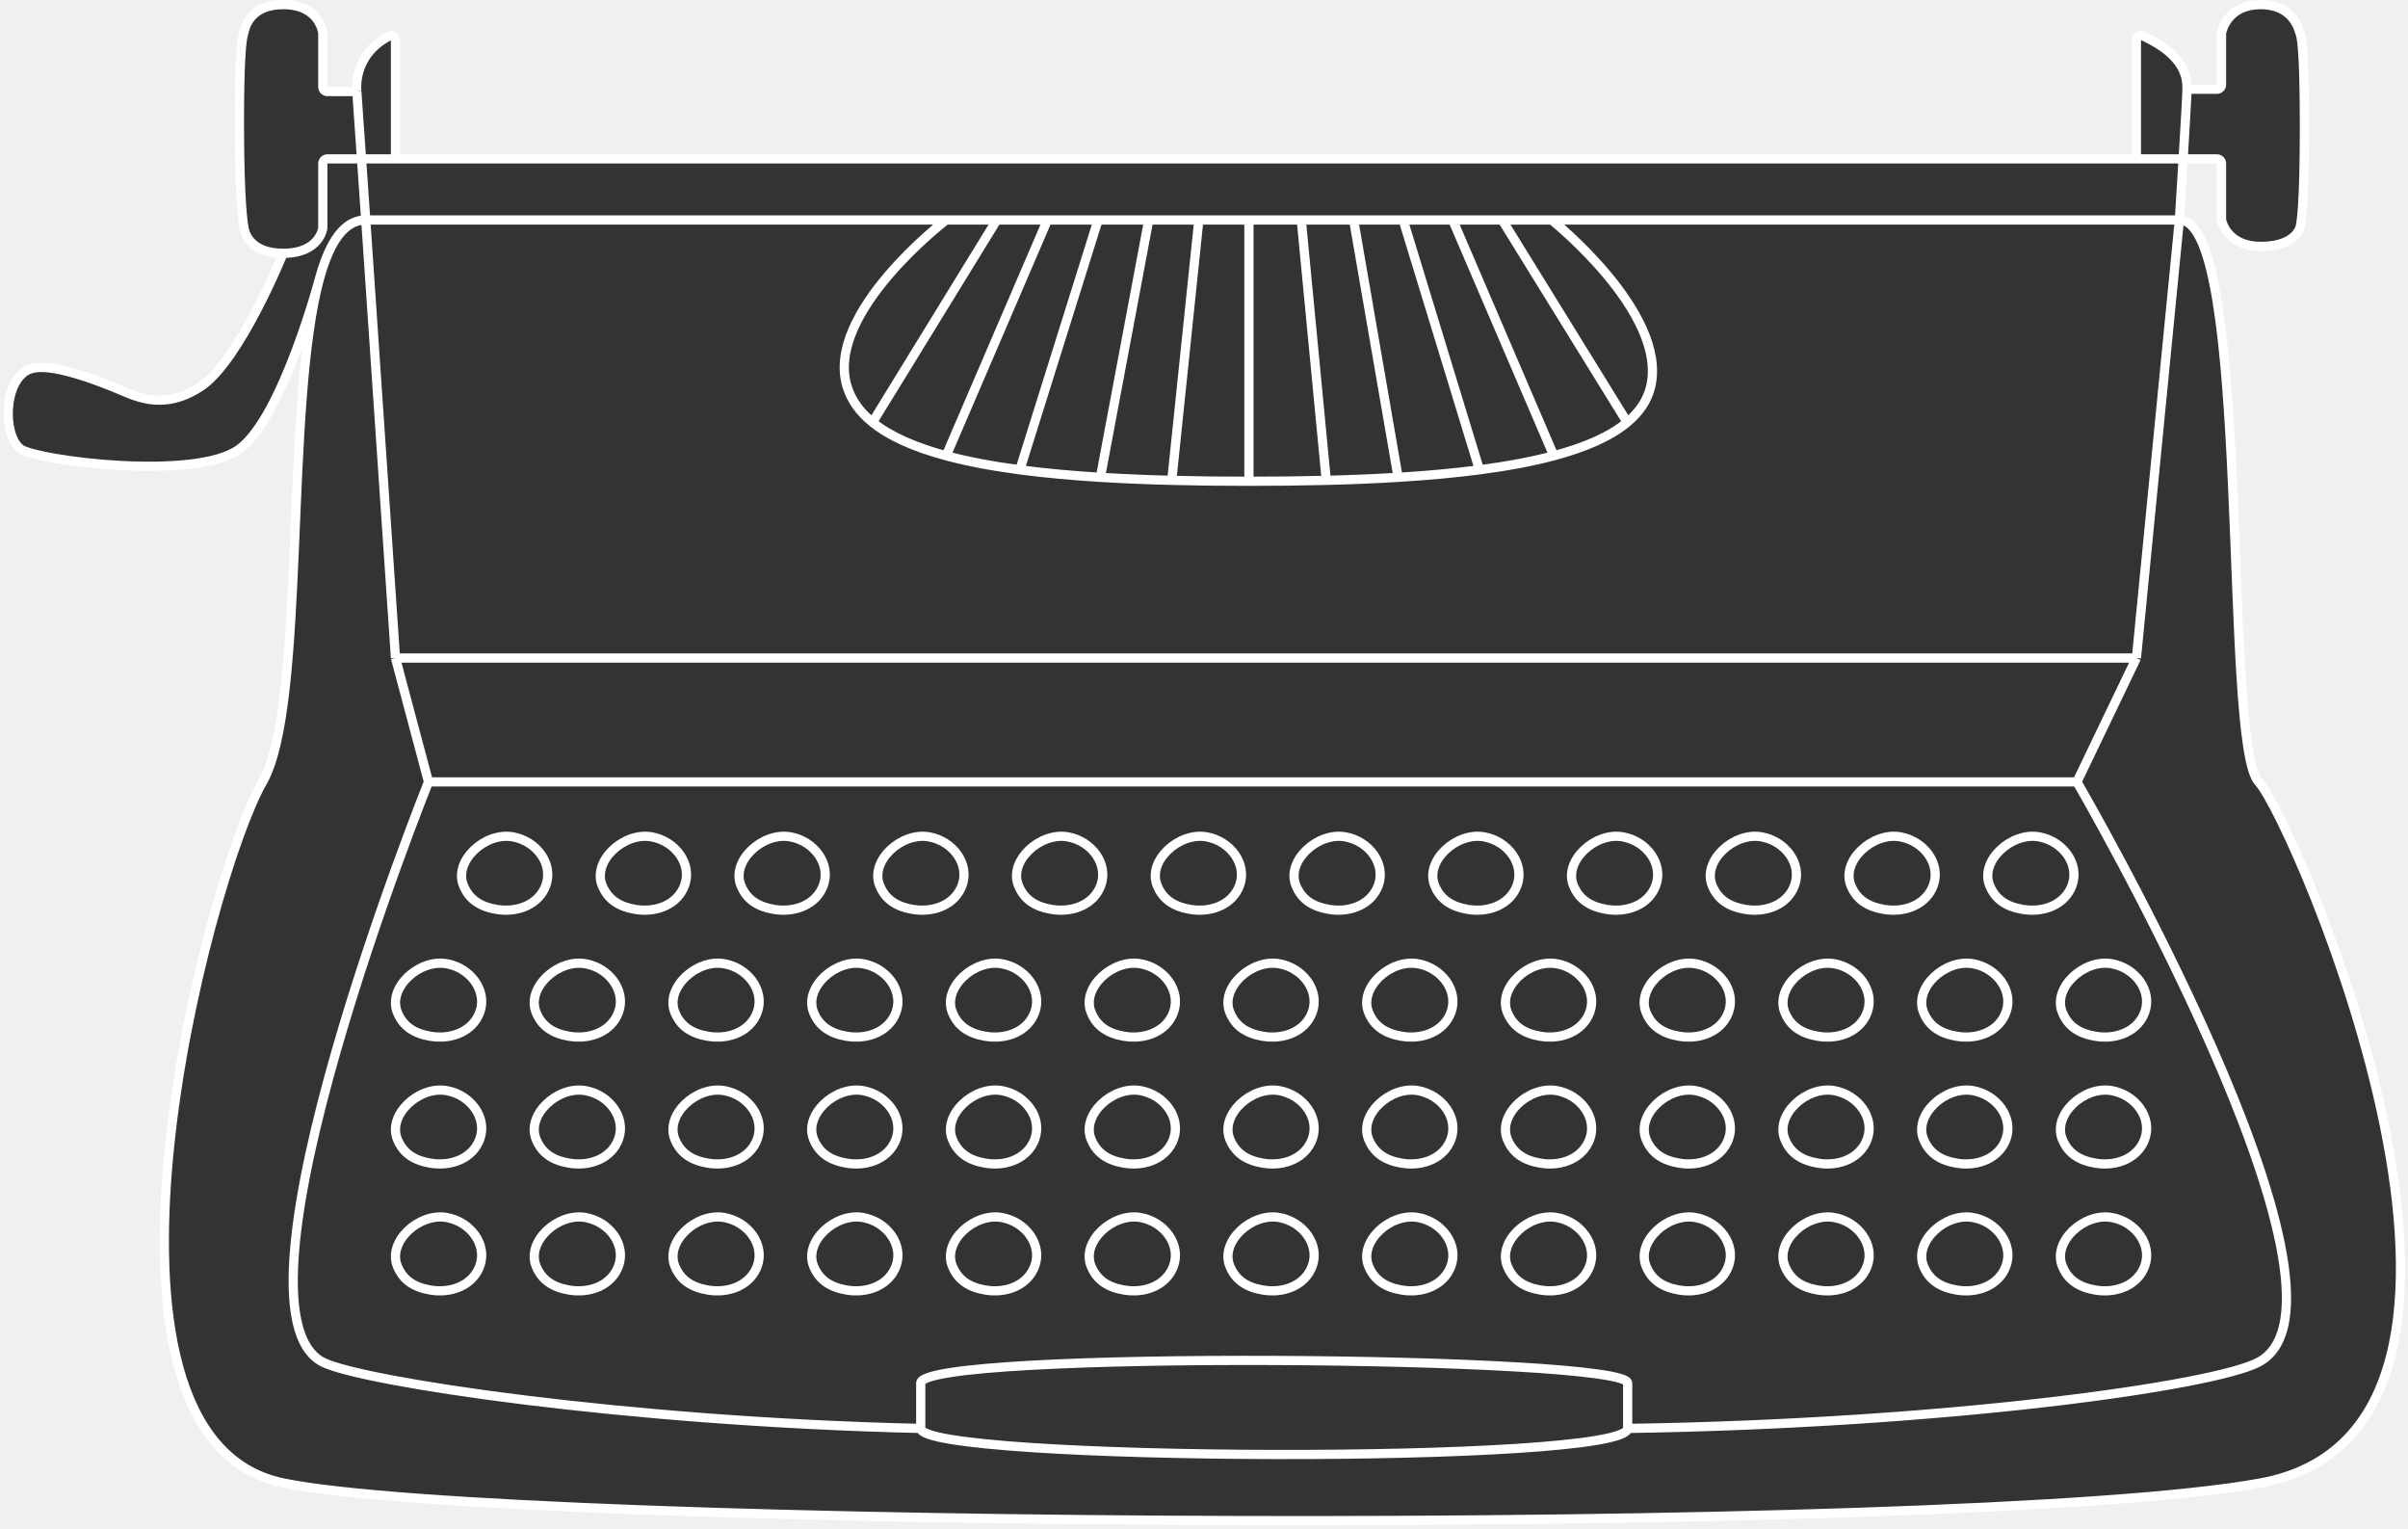
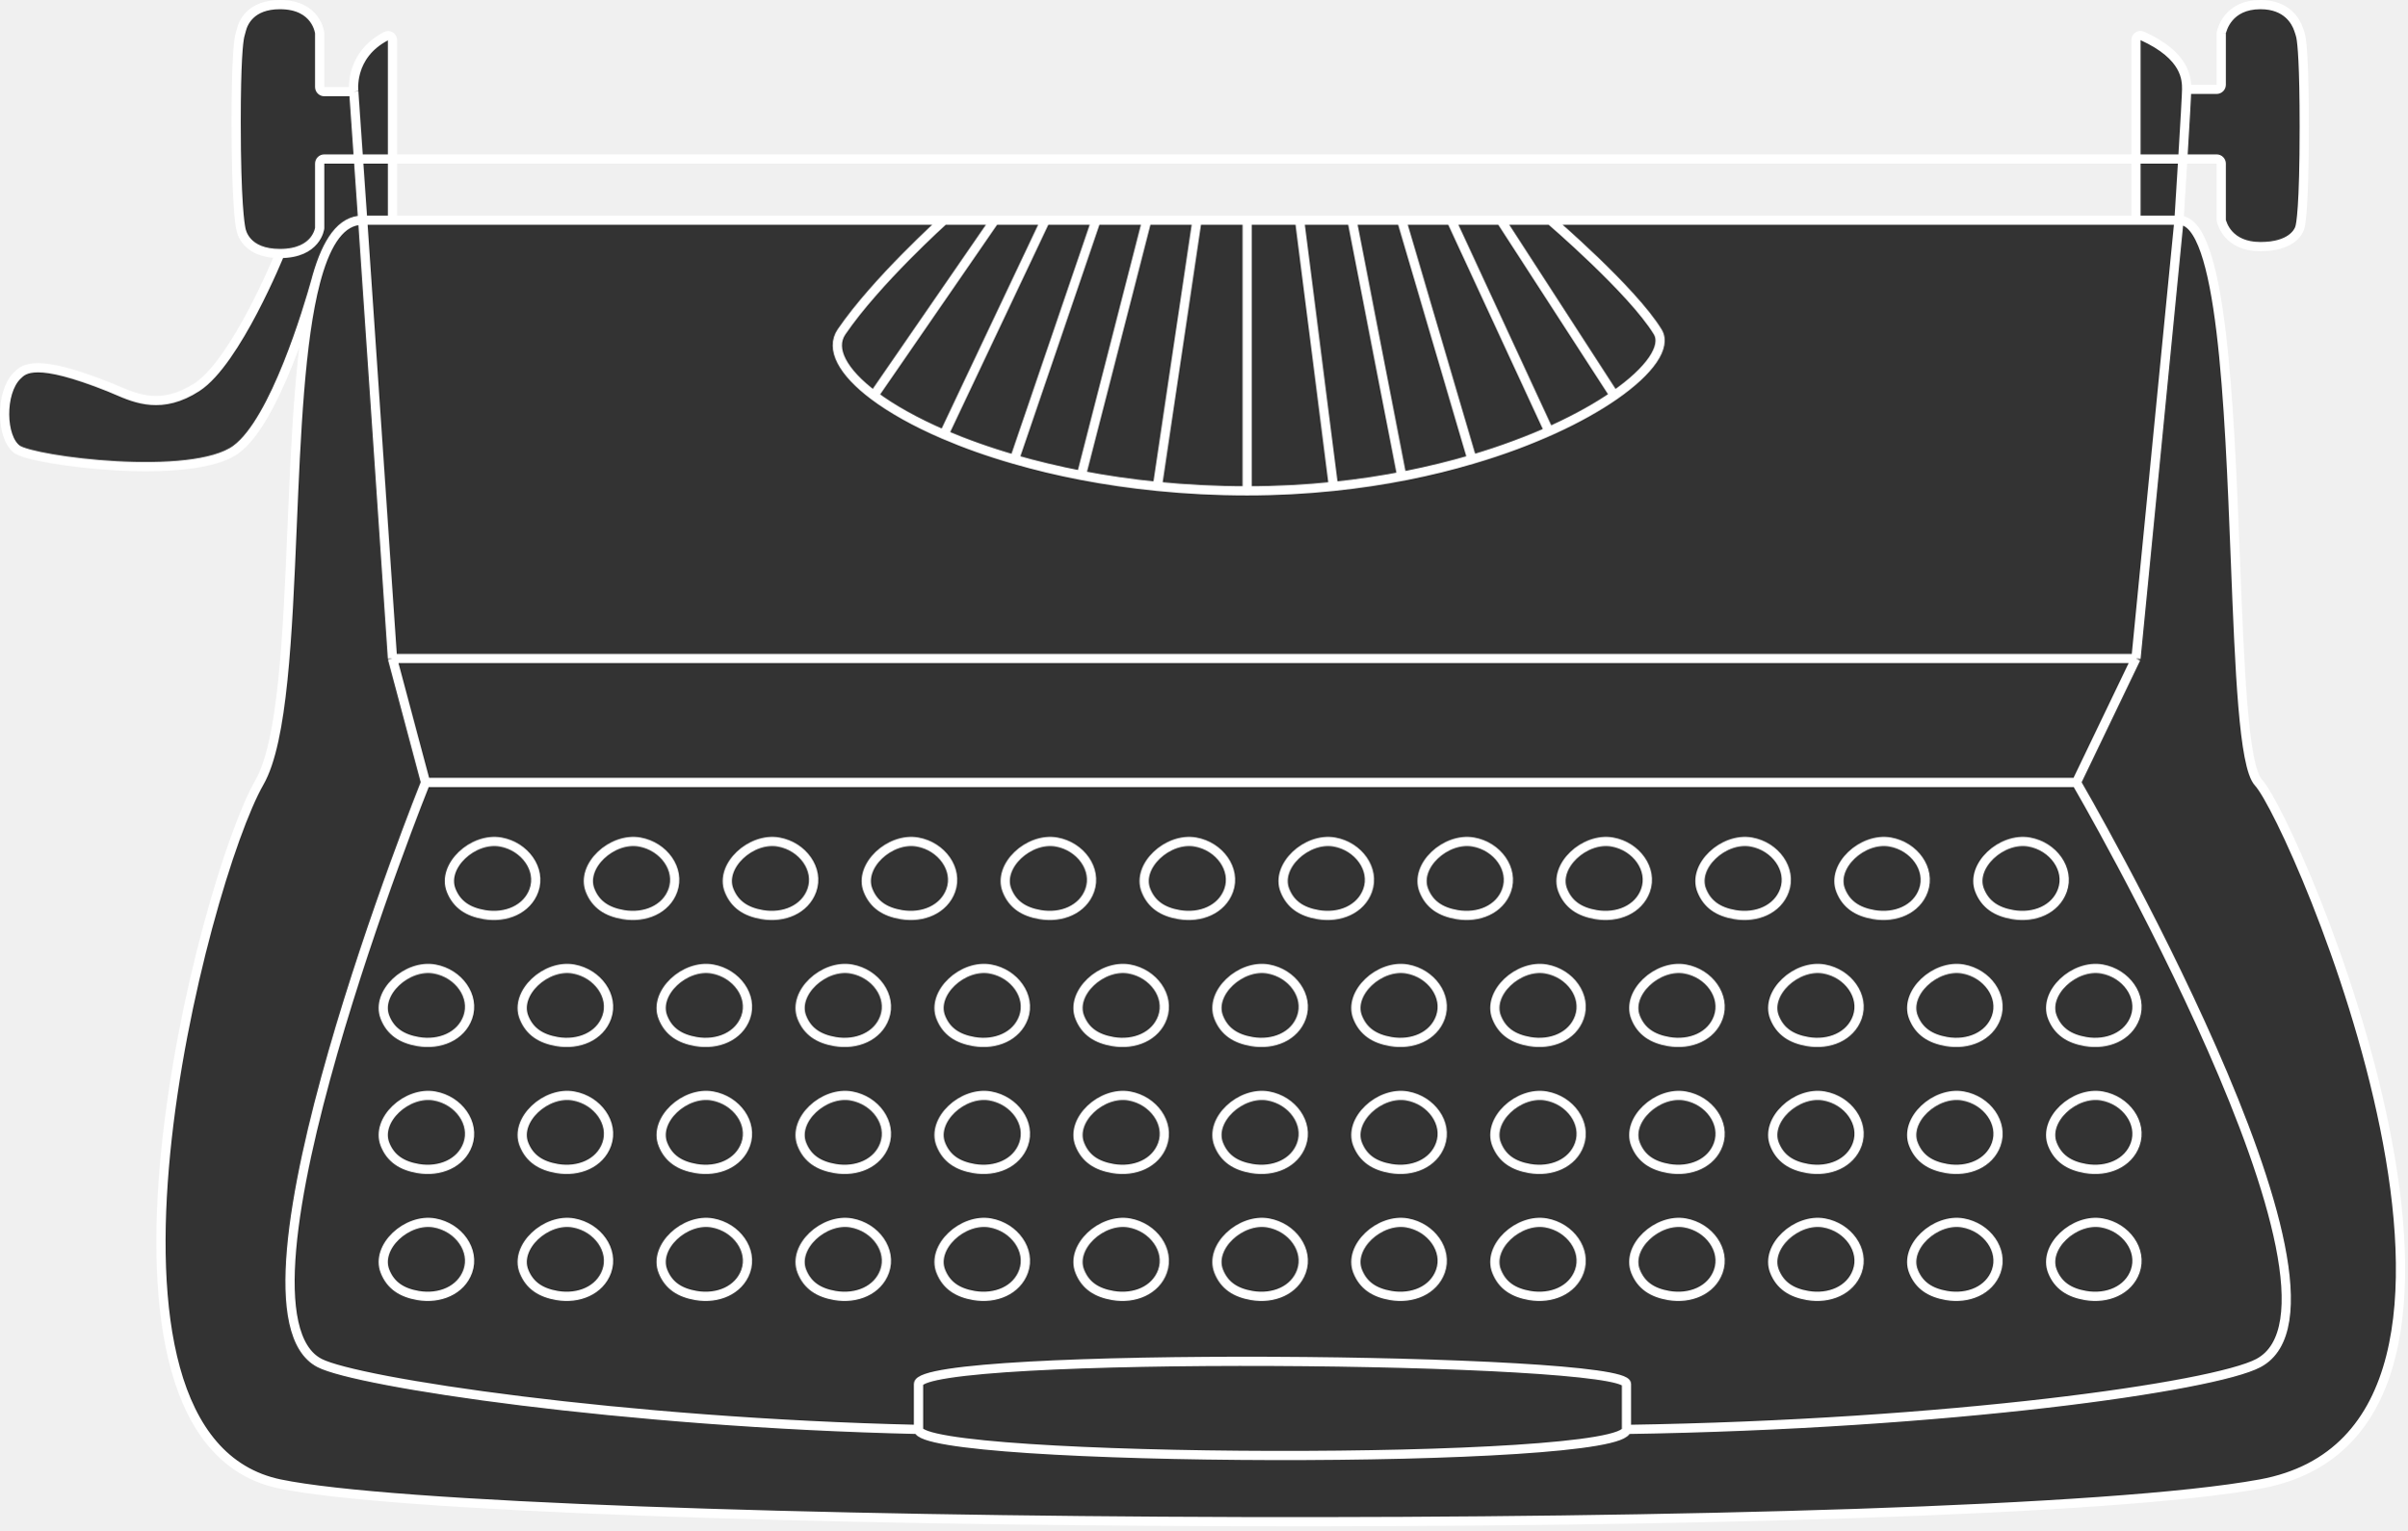
- <svg xmlns="http://www.w3.org/2000/svg" width="523" height="332" viewBox="0 0 523 332" fill="none">
-   <path d="M61.5 322C13.534 312.04 44.837 191.07 57.034 169.78C66.474 153.303 61.829 89.246 69.224 61.126C67.667 66.698 60.409 91.304 52 97.5C42.5 104.5 8 100 4.5 97.5C1 95 0.771 85.229 4.5 81.5C6 80 8.5 77.6 24.5 84C29 85.8 35 89.5 43.5 84C52 78.5 61.5 55 61.5 55C54.05 55 53.104 50.23 53.009 49.575C53.002 49.523 52.995 49.478 52.984 49.428C52.856 48.816 52 44.075 52 26.5C52 13.361 52.478 9.16 52.773 7.818C52.861 7.419 53.023 6.925 53.12 6.528C53.513 4.931 55.125 1 61.5 1C69.5 1 70.111 7.19 70.111 7.19V18.881C70.111 19.433 70.558 19.881 71.111 19.881H77.5C77.5 19.881 76.409 12.039 84.531 7.825C85.165 7.497 85.895 7.976 85.895 8.69V34.5H464.013V8.68C464.013 7.969 464.74 7.489 465.387 7.784C475 12.163 475 17.286 475 19.38H481.5C482.052 19.38 482.5 18.933 482.5 18.38V7.271C482.5 7.217 482.504 7.165 482.515 7.113C482.66 6.4 483.995 1 491 1C496.79 1 498.706 4.689 499.279 6.371C499.437 6.836 499.675 7.501 499.767 7.983C500.063 9.528 500.5 14.081 500.5 27.5C500.5 45.069 499.752 48.705 499.55 49.366C499.521 49.458 499.489 49.545 499.456 49.636C499.199 50.336 497.67 53.5 491 53.5C484.03 53.5 482.674 48.547 482.517 47.846C482.504 47.79 482.5 47.736 482.5 47.678V35.5C482.5 34.948 482.052 34.5 481.5 34.5H474.164C473.925 38.339 473.34 47.765 473.34 47.765C489.125 47.765 482.668 161.252 490.56 169.78C498.452 178.308 555.5 310.164 491 322C426.5 333.836 109.466 331.96 61.5 322Z" fill="#333333" />
-   <path d="M473.34 47.765C489.125 47.765 482.668 161.252 490.56 169.78C498.452 178.308 555.5 310.164 491 322C426.5 333.836 109.466 331.96 61.5 322C13.534 312.04 44.837 191.07 57.034 169.78C66.602 153.079 61.7 87.497 69.532 60M473.34 47.765L464.013 142.884M473.34 47.765C471.515 47.765 468.29 47.765 464.013 47.765C431.295 47.764 337.017 47.765 337.017 47.765M473.34 47.765C473.34 47.765 473.925 38.339 474.164 34.5M337.017 47.765C337.017 47.765 362.362 68 358.5 84C357.79 86.94 356.067 89.492 353.419 91.699M337.017 47.765H326.263M205.5 47.765C205.5 47.765 179 68 184 84C184.919 86.94 186.775 89.492 189.5 91.699M205.5 47.765H216.5M205.5 47.765C205.5 47.765 116.624 47.765 85.895 47.765C83.298 47.765 81.116 47.765 79.438 47.765M79.438 47.765L85.895 142.884M79.438 47.765C74.798 47.765 71.685 52.444 69.532 60M79.438 47.765L78.516 34.5M85.895 142.884H464.013M85.895 142.884L93.07 169.78M464.013 142.884L451.098 169.78M93.07 169.78H451.098M93.07 169.78C93.07 169.78 47.151 283.96 70.111 295.768C78.216 299.936 135.516 308.707 199.977 310.164M451.098 169.78C451.098 169.78 516.39 281.992 490.56 295.768C480.933 300.902 423.267 309.098 353.519 310.164M77.5 19.881C77.5 19.881 76.409 12.039 84.531 7.825C85.165 7.497 85.895 7.976 85.895 8.69V34.5M77.5 19.881H71.111C70.558 19.881 70.111 19.433 70.111 18.881V7.19C70.111 7.19 69.5 1 61.5 1C55.125 1 53.513 4.931 53.12 6.528C53.023 6.925 52.861 7.419 52.773 7.818C52.478 9.16 52 13.361 52 26.5C52 44.075 52.856 48.816 52.984 49.428C52.995 49.478 53.002 49.523 53.009 49.575C53.104 50.23 54.05 55 61.5 55M77.5 19.881L78.516 34.5M199.977 310.164C199.977 317.38 353.519 318.036 353.519 310.164M199.977 310.164C199.977 310.164 199.977 307.54 199.977 300.324C199.977 293.108 353.519 294.42 353.519 300.324C353.519 306.228 353.519 305.571 353.519 310.164M475 19.38C475 17.286 475 12.163 465.387 7.784C464.74 7.489 464.013 7.969 464.013 8.68V34.5M475 19.38H481.5C482.052 19.38 482.5 18.933 482.5 18.38V7.271C482.5 7.217 482.504 7.165 482.515 7.113C482.66 6.4 483.995 1 491 1C496.79 1 498.706 4.689 499.279 6.371C499.437 6.836 499.675 7.501 499.767 7.983C500.063 9.528 500.5 14.081 500.5 27.5C500.5 45.069 499.752 48.705 499.55 49.366C499.521 49.458 499.489 49.545 499.456 49.636C499.199 50.336 497.67 53.5 491 53.5C484.03 53.5 482.674 48.547 482.517 47.846C482.504 47.79 482.5 47.736 482.5 47.678V35.5C482.5 34.948 482.052 34.5 481.5 34.5H474.164M475 19.38C475 20.481 474.581 27.645 474.164 34.5M474.164 34.5C474.022 36.83 474.288 32.492 474.164 34.5ZM474.164 34.5H464.013M78.516 34.5H71.111C70.558 34.5 70.111 34.948 70.111 35.5V49.5C70.111 49.5 69.5 55 61.5 55M78.516 34.5H85.895M61.5 55C61.5 55 52 78.5 43.5 84C35 89.5 29 85.8 24.5 84C8.5 77.6 6 80 4.5 81.5C0.771 85.229 1 95 4.5 97.5C8 100 42.5 104.5 52 97.5C61.5 90.5 69.532 60 69.532 60M271.259 104.5V47.765M271.259 104.5C265.435 104.5 259.842 104.438 254.5 104.302M271.259 104.5C277.082 104.5 282.69 104.438 288.058 104.302M271.259 47.765H260.379M271.259 47.765H282.629M249.5 47.765L239 103.647M249.5 47.765H238.5M249.5 47.765H260.379M239 103.647C232.694 103.257 226.847 102.721 221.5 102.013M239 103.647C243.896 103.949 249.069 104.163 254.5 104.302M227.5 47.765L205.5 98.961M227.5 47.765H216.5M227.5 47.765H238.5M205.5 98.961C198.641 97.118 193.248 94.735 189.5 91.699M205.5 98.961C210.172 100.217 215.524 101.223 221.5 102.013M294 47.765L303.661 103.647M294 47.765H282.629M294 47.765H304.754M303.661 103.647C298.724 103.949 293.515 104.163 288.058 104.302M303.661 103.647C310.02 103.257 315.927 102.721 321.329 102.013M315.509 47.765L337.48 98.961M315.509 47.765H304.754M315.509 47.765H326.263M337.48 98.961C332.776 100.217 327.368 101.223 321.329 102.013M337.48 98.961C344.387 97.118 349.778 94.735 353.419 91.699M216.5 47.765L189.5 91.699M238.5 47.765L221.5 102.013M260.379 47.765L254.5 104.302M282.629 47.765L288.058 104.302M304.754 47.765L321.329 102.013M326.263 47.765L353.419 91.699M85.895 34.5H464.013" stroke="white" stroke-width="2" />
-   <path d="M100.632 192.207C98.535 186.926 105.365 180.625 111.395 181.711C116.582 182.646 120.217 187.614 118.569 192.207C117.085 196.346 112.489 198.255 107.807 197.455C104.28 196.852 101.857 195.291 100.632 192.207Z" fill="#333333" stroke="white" stroke-width="2" />
-   <path d="M130.767 192.207C128.67 186.926 135.5 180.625 141.529 181.711C146.716 182.646 150.351 187.614 148.704 192.207C147.22 196.346 142.624 198.255 137.942 197.455C134.415 196.852 131.992 195.291 130.767 192.207Z" fill="#333333" stroke="white" stroke-width="2" />
-   <path d="M160.901 192.207C158.804 186.926 165.635 180.625 171.664 181.711C176.851 182.646 180.486 187.614 178.839 192.207C177.355 196.346 172.759 198.255 168.076 197.455C164.549 196.852 162.126 195.291 160.901 192.207Z" fill="#333333" stroke="white" stroke-width="2" />
-   <path d="M191.036 192.207C188.939 186.926 195.769 180.625 201.799 181.711C206.986 182.646 210.621 187.614 208.974 192.207C207.489 196.346 202.893 198.255 198.211 197.455C194.684 196.852 192.261 195.291 191.036 192.207Z" fill="#333333" stroke="white" stroke-width="2" />
-   <path d="M221.171 192.207C219.073 186.926 225.904 180.625 231.933 181.711C237.12 182.646 240.755 187.614 239.108 192.207C237.624 196.346 233.028 198.255 228.346 197.455C224.818 196.852 222.395 195.291 221.171 192.207Z" fill="#333333" stroke="white" stroke-width="2" />
-   <path d="M251.306 192.207C249.208 186.926 256.039 180.625 262.068 181.711C267.255 182.646 270.89 187.614 269.243 192.207C267.759 196.346 263.163 198.255 258.48 197.455C254.953 196.852 252.53 195.291 251.306 192.207Z" fill="#333333" stroke="white" stroke-width="2" />
-   <path d="M281.44 192.207C279.343 186.926 286.173 180.625 292.202 181.711C297.389 182.646 301.025 187.614 299.377 192.207C297.893 196.346 293.297 198.255 288.615 197.455C285.088 196.852 282.665 195.291 281.44 192.207Z" fill="#333333" stroke="white" stroke-width="2" />
-   <path d="M311.575 192.207C309.477 186.926 316.308 180.625 322.337 181.711C327.524 182.646 331.159 187.614 329.512 192.207C328.028 196.346 323.432 198.255 318.749 197.455C315.222 196.852 312.799 195.291 311.575 192.207Z" fill="#333333" stroke="white" stroke-width="2" />
-   <path d="M341.709 192.207C339.612 186.926 346.442 180.625 352.471 181.711C357.658 182.646 361.294 187.614 359.646 192.207C358.162 196.346 353.566 198.255 348.884 197.455C345.357 196.852 342.934 195.291 341.709 192.207Z" fill="#333333" stroke="white" stroke-width="2" />
-   <path d="M371.844 192.207C369.746 186.926 376.577 180.625 382.606 181.711C387.793 182.646 391.428 187.614 389.781 192.207C388.297 196.346 383.701 198.255 379.019 197.455C375.492 196.852 373.069 195.291 371.844 192.207Z" fill="#333333" stroke="white" stroke-width="2" />
-   <path d="M401.978 192.207C399.881 186.926 406.711 180.625 412.741 181.711C417.928 182.646 421.563 187.614 419.916 192.207C418.432 196.346 413.836 198.255 409.153 197.455C405.626 196.852 403.203 195.291 401.978 192.207Z" fill="#333333" stroke="white" stroke-width="2" />
-   <path d="M432.113 192.207C430.016 186.926 436.846 180.625 442.875 181.711C448.063 182.646 451.698 187.614 450.05 192.207C448.566 196.346 443.97 198.255 439.288 197.455C435.761 196.852 433.338 195.291 432.113 192.207Z" fill="#333333" stroke="white" stroke-width="2" />
-   <path d="M86.282 219.759C84.185 214.478 91.015 208.177 97.045 209.263C102.232 210.198 105.867 215.166 104.22 219.759C102.735 223.897 98.139 225.807 93.457 225.007C89.93 224.404 87.507 222.843 86.282 219.759Z" fill="#333333" stroke="white" stroke-width="2" />
-   <path d="M116.417 219.759C114.32 214.478 121.15 208.177 127.179 209.263C132.366 210.198 136.002 215.166 134.354 219.759C132.87 223.897 128.274 225.807 123.592 225.007C120.065 224.404 117.642 222.843 116.417 219.759Z" fill="#333333" stroke="white" stroke-width="2" />
-   <path d="M146.552 219.759C144.454 214.478 151.285 208.177 157.314 209.263C162.501 210.198 166.136 215.166 164.489 219.759C163.005 223.897 158.409 225.807 153.727 225.007C150.199 224.404 147.776 222.843 146.552 219.759Z" fill="#333333" stroke="white" stroke-width="2" />
-   <path d="M176.686 219.759C174.589 214.478 181.419 208.177 187.449 209.263C192.636 210.198 196.271 215.166 194.624 219.759C193.14 223.897 188.544 225.807 183.861 225.007C180.334 224.404 177.911 222.843 176.686 219.759Z" fill="#333333" stroke="white" stroke-width="2" />
-   <path d="M206.821 219.759C204.724 214.478 211.554 208.177 217.583 209.263C222.77 210.198 226.405 215.166 224.758 219.759C223.274 223.897 218.678 225.807 213.996 225.007C210.469 224.404 208.046 222.843 206.821 219.759Z" fill="#333333" stroke="white" stroke-width="2" />
-   <path d="M236.956 219.759C234.858 214.478 241.689 208.177 247.718 209.263C252.905 210.198 256.54 215.166 254.893 219.759C253.409 223.897 248.813 225.807 244.131 225.007C240.603 224.404 238.18 222.843 236.956 219.759Z" fill="#333333" stroke="white" stroke-width="2" />
-   <path d="M267.09 219.759C264.993 214.478 271.823 208.177 277.853 209.263C283.04 210.198 286.675 215.166 285.027 219.759C283.543 223.897 278.947 225.807 274.265 225.007C270.738 224.404 268.315 222.843 267.09 219.759Z" fill="#333333" stroke="white" stroke-width="2" />
-   <path d="M297.225 219.759C295.127 214.478 301.958 208.177 307.987 209.263C313.174 210.198 316.809 215.166 315.162 219.759C313.678 223.897 309.082 225.807 304.4 225.007C300.872 224.404 298.449 222.843 297.225 219.759Z" fill="#333333" stroke="white" stroke-width="2" />
-   <path d="M327.359 219.759C325.262 214.478 332.092 208.177 338.122 209.263C343.309 210.198 346.944 215.166 345.297 219.759C343.812 223.897 339.216 225.807 334.534 225.007C331.007 224.404 328.584 222.843 327.359 219.759Z" fill="#333333" stroke="white" stroke-width="2" />
-   <path d="M357.494 219.759C355.397 214.478 362.227 208.177 368.256 209.263C373.443 210.198 377.078 215.166 375.431 219.759C373.947 223.897 369.351 225.807 364.669 225.007C361.142 224.404 358.719 222.843 357.494 219.759Z" fill="#333333" stroke="white" stroke-width="2" />
-   <path d="M387.629 219.759C385.531 214.478 392.362 208.177 398.391 209.263C403.578 210.198 407.213 215.166 405.566 219.759C404.082 223.897 399.486 225.807 394.803 225.007C391.276 224.404 388.853 222.843 387.629 219.759Z" fill="#333333" stroke="white" stroke-width="2" />
-   <path d="M417.763 219.759C415.666 214.478 422.496 208.177 428.525 209.263C433.712 210.198 437.348 215.166 435.7 219.759C434.216 223.897 429.62 225.807 424.938 225.007C421.411 224.404 418.988 222.843 417.763 219.759Z" fill="#333333" stroke="white" stroke-width="2" />
-   <path d="M447.898 219.759C445.8 214.478 452.631 208.177 458.66 209.263C463.847 210.198 467.482 215.166 465.835 219.759C464.351 223.897 459.755 225.807 455.073 225.007C451.546 224.404 449.122 222.843 447.898 219.759Z" fill="#333333" stroke="white" stroke-width="2" />
-   <path d="M86.282 247.311C84.185 242.03 91.015 235.729 97.045 236.815C102.232 237.75 105.867 242.718 104.22 247.311C102.735 251.449 98.139 253.359 93.457 252.559C89.93 251.956 87.507 250.395 86.282 247.311Z" fill="#333333" stroke="white" stroke-width="2" />
-   <path d="M116.417 247.311C114.32 242.03 121.15 235.729 127.179 236.815C132.366 237.75 136.002 242.718 134.354 247.311C132.87 251.449 128.274 253.359 123.592 252.559C120.065 251.956 117.642 250.395 116.417 247.311Z" fill="#333333" stroke="white" stroke-width="2" />
-   <path d="M146.552 247.311C144.454 242.03 151.285 235.729 157.314 236.815C162.501 237.75 166.136 242.718 164.489 247.311C163.005 251.449 158.409 253.359 153.727 252.559C150.199 251.956 147.776 250.395 146.552 247.311Z" fill="#333333" stroke="white" stroke-width="2" />
-   <path d="M176.686 247.311C174.589 242.03 181.419 235.729 187.449 236.815C192.636 237.75 196.271 242.718 194.624 247.311C193.14 251.449 188.544 253.359 183.861 252.559C180.334 251.956 177.911 250.395 176.686 247.311Z" fill="#333333" stroke="white" stroke-width="2" />
-   <path d="M206.821 247.311C204.724 242.03 211.554 235.729 217.583 236.815C222.77 237.75 226.405 242.718 224.758 247.311C223.274 251.449 218.678 253.359 213.996 252.559C210.469 251.956 208.046 250.395 206.821 247.311Z" fill="#333333" stroke="white" stroke-width="2" />
-   <path d="M236.956 247.311C234.858 242.03 241.689 235.729 247.718 236.815C252.905 237.75 256.54 242.718 254.893 247.311C253.409 251.449 248.813 253.359 244.131 252.559C240.603 251.956 238.18 250.395 236.956 247.311Z" fill="#333333" stroke="white" stroke-width="2" />
-   <path d="M267.09 247.311C264.993 242.03 271.823 235.729 277.853 236.815C283.04 237.75 286.675 242.718 285.027 247.311C283.543 251.449 278.947 253.359 274.265 252.559C270.738 251.956 268.315 250.395 267.09 247.311Z" fill="#333333" stroke="white" stroke-width="2" />
-   <path d="M297.225 247.311C295.127 242.03 301.958 235.729 307.987 236.815C313.174 237.75 316.809 242.718 315.162 247.311C313.678 251.449 309.082 253.359 304.4 252.559C300.872 251.956 298.449 250.395 297.225 247.311Z" fill="#333333" stroke="white" stroke-width="2" />
-   <path d="M327.359 247.311C325.262 242.03 332.092 235.729 338.122 236.815C343.309 237.75 346.944 242.718 345.297 247.311C343.812 251.449 339.216 253.359 334.534 252.559C331.007 251.956 328.584 250.395 327.359 247.311Z" fill="#333333" stroke="white" stroke-width="2" />
-   <path d="M357.494 247.311C355.397 242.03 362.227 235.729 368.256 236.815C373.443 237.75 377.078 242.718 375.431 247.311C373.947 251.449 369.351 253.359 364.669 252.559C361.142 251.956 358.719 250.395 357.494 247.311Z" fill="#333333" stroke="white" stroke-width="2" />
-   <path d="M387.629 247.311C385.531 242.03 392.362 235.729 398.391 236.815C403.578 237.75 407.213 242.718 405.566 247.311C404.082 251.449 399.486 253.359 394.803 252.559C391.276 251.956 388.853 250.395 387.629 247.311Z" fill="#333333" stroke="white" stroke-width="2" />
-   <path d="M417.763 247.311C415.666 242.03 422.496 235.729 428.525 236.815C433.712 237.75 437.348 242.718 435.7 247.311C434.216 251.449 429.62 253.359 424.938 252.559C421.411 251.956 418.988 250.395 417.763 247.311Z" fill="#333333" stroke="white" stroke-width="2" />
-   <path d="M447.898 247.311C445.8 242.03 452.631 235.729 458.66 236.815C463.847 237.75 467.482 242.718 465.835 247.311C464.351 251.449 459.755 253.359 455.073 252.559C451.546 251.956 449.122 250.395 447.898 247.311Z" fill="#333333" stroke="white" stroke-width="2" />
-   <path d="M86.282 274.863C84.185 269.582 91.015 263.281 97.045 264.367C102.232 265.302 105.867 270.27 104.22 274.863C102.735 279.001 98.139 280.911 93.457 280.111C89.93 279.508 87.507 277.947 86.282 274.863Z" fill="#333333" stroke="white" stroke-width="2" />
-   <path d="M116.417 274.863C114.32 269.582 121.15 263.281 127.179 264.367C132.366 265.302 136.002 270.27 134.354 274.863C132.87 279.001 128.274 280.911 123.592 280.111C120.065 279.508 117.642 277.947 116.417 274.863Z" fill="#333333" stroke="white" stroke-width="2" />
-   <path d="M146.552 274.863C144.454 269.582 151.285 263.281 157.314 264.367C162.501 265.302 166.136 270.27 164.489 274.863C163.005 279.001 158.409 280.911 153.727 280.111C150.199 279.508 147.776 277.947 146.552 274.863Z" fill="#333333" stroke="white" stroke-width="2" />
-   <path d="M176.686 274.863C174.589 269.582 181.419 263.281 187.449 264.367C192.636 265.302 196.271 270.27 194.624 274.863C193.14 279.001 188.544 280.911 183.861 280.111C180.334 279.508 177.911 277.947 176.686 274.863Z" fill="#333333" stroke="white" stroke-width="2" />
-   <path d="M206.821 274.863C204.724 269.582 211.554 263.281 217.583 264.367C222.77 265.302 226.405 270.27 224.758 274.863C223.274 279.001 218.678 280.911 213.996 280.111C210.469 279.508 208.046 277.947 206.821 274.863Z" fill="#333333" stroke="white" stroke-width="2" />
-   <path d="M236.956 274.863C234.858 269.582 241.689 263.281 247.718 264.367C252.905 265.302 256.54 270.27 254.893 274.863C253.409 279.001 248.813 280.911 244.131 280.111C240.603 279.508 238.18 277.947 236.956 274.863Z" fill="#333333" stroke="white" stroke-width="2" />
-   <path d="M267.09 274.863C264.993 269.582 271.823 263.281 277.853 264.367C283.04 265.302 286.675 270.27 285.027 274.863C283.543 279.001 278.947 280.911 274.265 280.111C270.738 279.508 268.315 277.947 267.09 274.863Z" fill="#333333" stroke="white" stroke-width="2" />
-   <path d="M297.225 274.863C295.127 269.582 301.958 263.281 307.987 264.367C313.174 265.302 316.809 270.27 315.162 274.863C313.678 279.001 309.082 280.911 304.4 280.111C300.872 279.508 298.449 277.947 297.225 274.863Z" fill="#333333" stroke="white" stroke-width="2" />
-   <path d="M327.359 274.863C325.262 269.582 332.092 263.281 338.122 264.367C343.309 265.302 346.944 270.27 345.297 274.863C343.812 279.001 339.216 280.911 334.534 280.111C331.007 279.508 328.584 277.947 327.359 274.863Z" fill="#333333" stroke="white" stroke-width="2" />
-   <path d="M357.494 274.863C355.397 269.582 362.227 263.281 368.256 264.367C373.443 265.302 377.078 270.27 375.431 274.863C373.947 279.001 369.351 280.911 364.669 280.111C361.142 279.508 358.719 277.947 357.494 274.863Z" fill="#333333" stroke="white" stroke-width="2" />
-   <path d="M387.629 274.863C385.531 269.582 392.362 263.281 398.391 264.367C403.578 265.302 407.213 270.27 405.566 274.863C404.082 279.001 399.486 280.911 394.803 280.111C391.276 279.508 388.853 277.947 387.629 274.863Z" fill="#333333" stroke="white" stroke-width="2" />
-   <path d="M417.763 274.863C415.666 269.582 422.496 263.281 428.525 264.367C433.712 265.302 437.348 270.27 435.7 274.863C434.216 279.001 429.62 280.911 424.938 280.111C421.411 279.508 418.988 277.947 417.763 274.863Z" fill="#333333" stroke="white" stroke-width="2" />
-   <path d="M447.898 274.863C445.8 269.582 452.631 263.281 458.66 264.367C463.847 265.302 467.482 270.27 465.835 274.863C464.351 279.001 459.755 280.911 455.073 280.111C451.546 279.508 449.122 277.947 447.898 274.863Z" fill="#333333" stroke="white" stroke-width="2" />
+ <svg xmlns="http://www.w3.org/2000/svg" width="522" height="332" viewBox="0 0 522 332" fill="none">
+   <path fill-rule="evenodd" clip-rule="evenodd" d="M56.246 169.78C44.049 191.07 12.746 312.04 60.711 322C108.677 331.96 425.711 333.836 490.211 322C554.711 310.164 497.664 178.308 489.771 169.78C486.544 166.293 485.716 145.251 484.786 121.597C483.441 87.41 481.881 47.765 472.552 47.765C472.552 47.765 473.137 38.339 473.375 34.5H480.711C481.264 34.5 481.711 34.948 481.711 35.5V47.678C481.711 47.736 481.716 47.79 481.728 47.846C481.885 48.547 483.241 53.5 490.211 53.5C496.881 53.5 498.41 50.336 498.667 49.636C498.7 49.545 498.733 49.458 498.761 49.366C498.963 48.705 499.711 45.069 499.711 27.5C499.711 14.081 499.275 9.528 498.978 7.983C498.897 7.557 498.701 6.986 498.547 6.539C498.527 6.481 498.508 6.425 498.49 6.371C497.917 4.689 496.001 1 490.211 1C483.206 1 481.872 6.4 481.726 7.113C481.715 7.165 481.711 7.217 481.711 7.271V18.38C481.711 18.933 481.264 19.38 480.711 19.38H474.211C474.211 17.286 474.211 12.163 464.598 7.784C463.951 7.489 463.224 7.969 463.224 8.68V34.5V47.765L336.229 47.765H325.474H314.72H303.966H293.211H281.841H270.47H259.591H248.711H237.711H226.711H215.711H204.711C204.711 47.765 115.835 47.765 85.107 47.765V34.5V8.69C85.107 7.976 84.376 7.497 83.743 7.825C75.62 12.039 76.712 19.881 76.712 19.881H70.322C69.77 19.881 69.322 19.433 69.322 18.881V7.19C69.322 7.19 68.711 1 60.711 1C54.336 1 52.724 4.931 52.332 6.528C52.289 6.702 52.234 6.895 52.178 7.09C52.107 7.34 52.034 7.594 51.985 7.818C51.69 9.16 51.211 13.361 51.211 26.5C51.211 44.075 52.067 48.816 52.195 49.428C52.206 49.478 52.213 49.523 52.221 49.575C52.316 50.23 53.262 55 60.711 55C60.711 55 51.211 78.5 42.711 84C35.136 88.902 29.547 86.496 25.235 84.641C24.708 84.414 24.201 84.196 23.712 84C7.711 77.6 5.212 80 3.711 81.5C-0.017 85.229 0.211 95 3.711 97.5C7.212 100 41.711 104.5 51.211 97.5C59.62 91.304 66.879 66.698 68.436 61.126C65.054 73.983 64.19 94.353 63.346 114.253C62.344 137.876 61.37 160.837 56.246 169.78Z" fill="#333333" />
+   <path d="M472.552 47.765L463.224 142.884M472.552 47.765C470.727 47.765 467.502 47.765 463.224 47.765M472.552 47.765C472.552 47.765 473.137 38.339 473.375 34.5M472.552 47.765C481.881 47.765 483.441 87.41 484.786 121.597C485.716 145.251 486.544 166.293 489.771 169.78C497.664 178.308 554.711 310.164 490.211 322C425.711 333.836 108.677 331.96 60.711 322C12.746 312.04 44.049 191.07 56.246 169.78C61.37 160.837 62.344 137.876 63.346 114.253C64.19 94.353 65.054 73.983 68.436 61.126M336.229 47.765H325.474M336.229 47.765C336.229 47.765 430.506 47.764 463.224 47.765M336.229 47.765L463.224 47.765M336.229 47.765C336.229 47.765 354 63 359.5 72C361.436 75.168 357.912 80.381 350.091 85.806M204.711 47.765H215.711M204.711 47.765C204.711 47.765 115.835 47.765 85.107 47.765M204.711 47.765C204.711 47.765 190 61 182.5 72C180.004 75.66 182.713 80.704 189.5 85.806M78.65 47.765L85.107 142.884M78.65 47.765C74.01 47.765 70.896 52.444 68.744 60M78.65 47.765C80.327 47.765 82.509 47.765 85.107 47.765M78.65 47.765L77.728 34.5M85.107 142.884H463.224M85.107 142.884L92.282 169.78M463.224 142.884L450.309 169.78M92.282 169.78H450.309M92.282 169.78C92.282 169.78 46.362 283.96 69.322 295.768C77.427 299.936 134.727 308.707 199.188 310.164M450.309 169.78C450.309 169.78 515.601 281.992 489.771 295.768C480.145 300.902 422.478 309.098 352.731 310.164M76.712 19.881L77.728 34.5M76.712 19.881H70.322M76.712 19.881C76.712 19.881 75.62 12.039 83.743 7.825M199.188 310.164C199.188 317.38 352.731 318.036 352.731 310.164M199.188 310.164C199.188 310.164 199.188 307.54 199.188 300.324C199.188 293.108 352.731 294.42 352.731 300.324C352.731 306.228 352.731 305.571 352.731 310.164M474.211 19.38C474.211 20.481 473.792 27.645 473.375 34.5M474.211 19.38C474.211 17.286 474.211 12.163 464.598 7.784M474.211 19.38H480.711M473.375 34.5C473.233 36.83 473.5 32.492 473.375 34.5ZM473.375 34.5H480.711M473.375 34.5H463.224M77.728 34.5H70.322C69.77 34.5 69.322 34.948 69.322 35.5V49.5C69.322 49.5 68.711 55 60.711 55M77.728 34.5H85.107M60.711 55C60.711 55 51.211 78.5 42.711 84C35.136 88.902 29.547 86.496 25.235 84.641C24.708 84.414 24.201 84.196 23.712 84C7.711 77.6 5.212 80 3.711 81.5C-0.017 85.229 0.211 95 3.711 97.5C7.212 100 41.711 104.5 51.211 97.5C59.62 91.304 66.879 66.698 68.436 61.126M60.711 55C53.262 55 52.316 50.23 52.221 49.575M68.744 60C68.744 60 68.638 60.403 68.436 61.126M68.744 60C68.639 60.368 68.536 60.744 68.436 61.126M270.47 47.765H259.591M270.47 47.765H281.841M270.47 47.765V106.5M248.711 47.765H237.711M248.711 47.765H259.591M248.711 47.765L234.5 103.144M226.711 47.765H215.711M226.711 47.765H237.711M226.711 47.765L204.711 94.272M293.211 47.765H281.841M293.211 47.765H303.966M293.211 47.765L303.966 103.144M314.72 47.765H303.966M314.72 47.765H325.474M314.72 47.765L336.229 94.272M215.711 47.765L189.5 85.806M237.711 47.765L220 99.681M259.591 47.765L251 105.539M281.841 47.765L289.18 105.539M303.966 47.765L319.226 99.681M325.474 47.765L350.091 85.806M85.107 47.765V34.5M463.224 47.765V34.5M52.221 49.575C52.213 49.523 52.206 49.478 52.195 49.428M52.221 49.575C52.221 49.574 52.221 49.574 52.221 49.573C52.214 49.525 52.206 49.476 52.195 49.428V49.428M52.195 49.428C52.067 48.816 51.211 44.075 51.211 26.5C51.211 13.361 51.69 9.16 51.985 7.818M51.985 7.818C52.034 7.594 52.107 7.34 52.178 7.09C52.234 6.895 52.289 6.702 52.332 6.528M51.985 7.818V7.818C52.072 7.421 52.235 6.923 52.332 6.528V6.528M52.332 6.528C52.724 4.931 54.336 1 60.711 1C68.711 1 69.322 7.19 69.322 7.19V18.881M69.322 18.881C69.322 19.433 69.77 19.881 70.322 19.881M69.322 18.881V18.881C69.322 19.433 69.77 19.881 70.322 19.881V19.881M83.743 7.825C84.376 7.497 85.107 7.976 85.107 8.69M83.743 7.825V7.825C84.376 7.497 85.107 7.976 85.107 8.69V8.69M85.107 8.69V34.5M85.107 34.5H463.224M463.224 34.5V8.68M463.224 8.68C463.224 7.969 463.951 7.489 464.598 7.784M463.224 8.68V8.68C463.224 7.969 463.951 7.489 464.598 7.784V7.784M480.711 19.38C481.264 19.38 481.711 18.933 481.711 18.38M480.711 19.38V19.38C481.264 19.38 481.711 18.933 481.711 18.38V18.38M481.711 18.38V7.271M481.711 7.271C481.711 7.217 481.715 7.165 481.726 7.113M481.711 7.271V7.269C481.711 7.217 481.715 7.164 481.726 7.113V7.113M481.726 7.113C481.872 6.4 483.206 1 490.211 1C496.001 1 497.917 4.689 498.49 6.371M498.49 6.371C498.508 6.425 498.527 6.481 498.547 6.539C498.701 6.986 498.897 7.557 498.978 7.983M498.49 6.371V6.371C498.648 6.835 498.886 7.503 498.978 7.983V7.983M498.978 7.983C499.275 9.528 499.711 14.081 499.711 27.5C499.711 45.069 498.963 48.705 498.761 49.366M498.761 49.366C498.733 49.458 498.7 49.545 498.667 49.636M498.761 49.366V49.366C498.733 49.457 498.7 49.547 498.667 49.636V49.636M498.667 49.636C498.41 50.336 496.881 53.5 490.211 53.5C483.241 53.5 481.885 48.547 481.728 47.846M481.728 47.846C481.716 47.79 481.711 47.736 481.711 47.678M481.728 47.846V47.846C481.716 47.792 481.711 47.737 481.711 47.681V47.678M481.711 47.678V35.5M481.711 35.5C481.711 34.948 481.264 34.5 480.711 34.5M481.711 35.5V35.5C481.711 34.948 481.264 34.5 480.711 34.5V34.5M270.47 106.5C263.723 106.5 257.215 106.158 251 105.539M270.47 106.5C276.954 106.5 283.205 106.158 289.18 105.539M251 105.539C245.234 104.963 239.719 104.148 234.5 103.144M189.5 85.806C193.336 88.689 198.474 91.591 204.711 94.272M204.711 94.272C209.251 96.222 214.374 98.056 220 99.681M220 99.681C224.521 100.987 229.368 102.157 234.5 103.144M289.18 105.539C300.222 104.394 310.324 102.304 319.226 99.681M319.226 99.681C332.451 95.784 343.025 90.708 350.091 85.806" stroke="white" stroke-width="2" />
+   <path d="M97.844 193.207C95.746 187.926 102.577 181.625 108.606 182.711C113.793 183.646 117.428 188.614 115.781 193.207C114.297 197.346 109.701 199.255 105.019 198.455C101.491 197.852 99.068 196.291 97.844 193.207Z" fill="#333333" stroke="white" stroke-width="2" />
+   <path d="M127.978 193.207C125.881 187.926 132.711 181.625 138.741 182.711C143.928 183.646 147.563 188.614 145.916 193.207C144.432 197.346 139.836 199.255 135.153 198.455C131.626 197.852 129.203 196.291 127.978 193.207Z" fill="#333333" stroke="white" stroke-width="2" />
+   <path d="M158.113 193.207C156.016 187.926 162.846 181.625 168.875 182.711C174.062 183.646 177.697 188.614 176.05 193.207C174.566 197.346 169.97 199.255 165.288 198.455C161.761 197.852 159.338 196.291 158.113 193.207Z" fill="#333333" stroke="white" stroke-width="2" />
+   <path d="M188.248 193.207C186.15 187.926 192.981 181.625 199.01 182.711C204.197 183.646 207.832 188.614 206.185 193.207C204.701 197.346 200.105 199.255 195.423 198.455C191.895 197.852 189.472 196.291 188.248 193.207Z" fill="#333333" stroke="white" stroke-width="2" />
+   <path d="M218.382 193.207C216.285 187.926 223.115 181.625 229.145 182.711C234.332 183.646 237.967 188.614 236.319 193.207C234.835 197.346 230.239 199.255 225.557 198.455C222.03 197.852 219.607 196.291 218.382 193.207Z" fill="#333333" stroke="white" stroke-width="2" />
+   <path d="M248.517 193.207C246.42 187.926 253.25 181.625 259.279 182.711C264.466 183.646 268.101 188.614 266.454 193.207C264.97 197.346 260.374 199.255 255.692 198.455C252.165 197.852 249.742 196.291 248.517 193.207Z" fill="#333333" stroke="white" stroke-width="2" />
+   <path d="M278.651 193.207C276.554 187.926 283.385 181.625 289.414 182.711C294.601 183.646 298.236 188.614 296.589 193.207C295.105 197.346 290.509 199.255 285.826 198.455C282.299 197.852 279.876 196.291 278.651 193.207Z" fill="#333333" stroke="white" stroke-width="2" />
+   <path d="M308.786 193.207C306.689 187.926 313.519 181.625 319.548 182.711C324.735 183.646 328.37 188.614 326.723 193.207C325.239 197.346 320.643 199.255 315.961 198.455C312.434 197.852 310.011 196.291 308.786 193.207Z" fill="#333333" stroke="white" stroke-width="2" />
+   <path d="M338.92 193.207C336.823 187.926 343.654 181.625 349.683 182.711C354.87 183.646 358.505 188.614 356.858 193.207C355.374 197.346 350.778 199.255 346.095 198.455C342.568 197.852 340.145 196.291 338.92 193.207Z" fill="#333333" stroke="white" stroke-width="2" />
+   <path d="M369.055 193.207C366.958 187.926 373.788 181.625 379.818 182.711C385.005 183.646 388.64 188.614 386.993 193.207C385.508 197.346 380.912 199.255 376.23 198.455C372.703 197.852 370.28 196.291 369.055 193.207Z" fill="#333333" stroke="white" stroke-width="2" />
+   <path d="M399.19 193.207C397.092 187.926 403.923 181.625 409.952 182.711C415.139 183.646 418.774 188.614 417.127 193.207C415.643 197.346 411.047 199.255 406.365 198.455C402.838 197.852 400.414 196.291 399.19 193.207Z" fill="#333333" stroke="white" stroke-width="2" />
+   <path d="M429.325 193.207C427.227 187.926 434.058 181.625 440.087 182.711C445.274 183.646 448.909 188.614 447.262 193.207C445.778 197.346 441.182 199.255 436.499 198.455C432.972 197.852 430.549 196.291 429.325 193.207Z" fill="#333333" stroke="white" stroke-width="2" />
+   <path d="M83.494 220.759C81.396 215.478 88.227 209.177 94.256 210.263C99.443 211.198 103.078 216.166 101.431 220.759C99.947 224.897 95.351 226.807 90.669 226.007C87.141 225.404 84.718 223.843 83.494 220.759Z" fill="#333333" stroke="white" stroke-width="2" />
+   <path d="M113.629 220.759C111.531 215.478 118.362 209.177 124.391 210.263C129.578 211.198 133.213 216.166 131.566 220.759C130.082 224.897 125.486 226.807 120.803 226.007C117.276 225.404 114.853 223.843 113.629 220.759Z" fill="#333333" stroke="white" stroke-width="2" />
+   <path d="M143.763 220.759C141.666 215.478 148.496 209.177 154.525 210.263C159.712 211.198 163.348 216.166 161.7 220.759C160.216 224.897 155.62 226.807 150.938 226.007C147.411 225.404 144.988 223.843 143.763 220.759Z" fill="#333333" stroke="white" stroke-width="2" />
+   <path d="M173.898 220.759C171.8 215.478 178.631 209.177 184.66 210.263C189.847 211.198 193.482 216.166 191.835 220.759C190.351 224.897 185.755 226.807 181.073 226.007C177.546 225.404 175.122 223.843 173.898 220.759Z" fill="#333333" stroke="white" stroke-width="2" />
+   <path d="M204.032 220.759C201.935 215.478 208.765 209.177 214.795 210.263C219.982 211.198 223.617 216.166 221.97 220.759C220.485 224.897 215.889 226.807 211.207 226.007C207.68 225.404 205.257 223.843 204.032 220.759Z" fill="#333333" stroke="white" stroke-width="2" />
+   <path d="M234.167 220.759C232.07 215.478 238.9 209.177 244.929 210.263C250.116 211.198 253.752 216.166 252.104 220.759C250.62 224.897 246.024 226.807 241.342 226.007C237.815 225.404 235.392 223.843 234.167 220.759Z" fill="#333333" stroke="white" stroke-width="2" />
+   <path d="M264.302 220.759C262.204 215.478 269.035 209.177 275.064 210.263C280.251 211.198 283.886 216.166 282.239 220.759C280.755 224.897 276.159 226.807 271.477 226.007C267.949 225.404 265.526 223.843 264.302 220.759Z" fill="#333333" stroke="white" stroke-width="2" />
+   <path d="M294.436 220.759C292.339 215.478 299.169 209.177 305.198 210.263C310.386 211.198 314.021 216.166 312.373 220.759C310.889 224.897 306.293 226.807 301.611 226.007C298.084 225.404 295.661 223.843 294.436 220.759Z" fill="#333333" stroke="white" stroke-width="2" />
+   <path d="M324.571 220.759C322.473 215.478 329.304 209.177 335.333 210.263C340.52 211.198 344.155 216.166 342.508 220.759C341.024 224.897 336.428 226.807 331.746 226.007C328.218 225.404 325.795 223.843 324.571 220.759Z" fill="#333333" stroke="white" stroke-width="2" />
+   <path d="M354.705 220.759C352.608 215.478 359.438 209.177 365.468 210.263C370.655 211.198 374.29 216.166 372.643 220.759C371.159 224.897 366.563 226.807 361.88 226.007C358.353 225.404 355.93 223.843 354.705 220.759Z" fill="#333333" stroke="white" stroke-width="2" />
+   <path d="M384.84 220.759C382.743 215.478 389.573 209.177 395.602 210.263C400.789 211.198 404.424 216.166 402.777 220.759C401.293 224.897 396.697 226.807 392.015 226.007C388.488 225.404 386.065 223.843 384.84 220.759Z" fill="#333333" stroke="white" stroke-width="2" />
+   <path d="M414.974 220.759C412.877 215.478 419.708 209.177 425.737 210.263C430.924 211.198 434.559 216.166 432.912 220.759C431.428 224.897 426.832 226.807 422.149 226.007C418.622 225.404 416.199 223.843 414.974 220.759Z" fill="#333333" stroke="white" stroke-width="2" />
+   <path d="M445.109 220.759C443.012 215.478 449.842 209.177 455.872 210.263C461.059 211.198 464.694 216.166 463.047 220.759C461.562 224.897 456.966 226.807 452.284 226.007C448.757 225.404 446.334 223.843 445.109 220.759Z" fill="#333333" stroke="white" stroke-width="2" />
+   <path d="M83.494 248.311C81.396 243.03 88.227 236.729 94.256 237.815C99.443 238.75 103.078 243.718 101.431 248.311C99.947 252.449 95.351 254.359 90.669 253.559C87.141 252.956 84.718 251.395 83.494 248.311Z" fill="#333333" stroke="white" stroke-width="2" />
+   <path d="M113.629 248.311C111.531 243.03 118.362 236.729 124.391 237.815C129.578 238.75 133.213 243.718 131.566 248.311C130.082 252.449 125.486 254.359 120.803 253.559C117.276 252.956 114.853 251.395 113.629 248.311Z" fill="#333333" stroke="white" stroke-width="2" />
+   <path d="M143.763 248.311C141.666 243.03 148.496 236.729 154.525 237.815C159.712 238.75 163.348 243.718 161.7 248.311C160.216 252.449 155.62 254.359 150.938 253.559C147.411 252.956 144.988 251.395 143.763 248.311Z" fill="#333333" stroke="white" stroke-width="2" />
+   <path d="M173.898 248.311C171.8 243.03 178.631 236.729 184.66 237.815C189.847 238.75 193.482 243.718 191.835 248.311C190.351 252.449 185.755 254.359 181.073 253.559C177.546 252.956 175.122 251.395 173.898 248.311Z" fill="#333333" stroke="white" stroke-width="2" />
+   <path d="M204.032 248.311C201.935 243.03 208.765 236.729 214.795 237.815C219.982 238.75 223.617 243.718 221.97 248.311C220.485 252.449 215.889 254.359 211.207 253.559C207.68 252.956 205.257 251.395 204.032 248.311Z" fill="#333333" stroke="white" stroke-width="2" />
+   <path d="M234.167 248.311C232.07 243.03 238.9 236.729 244.929 237.815C250.116 238.75 253.752 243.718 252.104 248.311C250.62 252.449 246.024 254.359 241.342 253.559C237.815 252.956 235.392 251.395 234.167 248.311Z" fill="#333333" stroke="white" stroke-width="2" />
+   <path d="M264.302 248.311C262.204 243.03 269.035 236.729 275.064 237.815C280.251 238.75 283.886 243.718 282.239 248.311C280.755 252.449 276.159 254.359 271.477 253.559C267.949 252.956 265.526 251.395 264.302 248.311Z" fill="#333333" stroke="white" stroke-width="2" />
+   <path d="M294.436 248.311C292.339 243.03 299.169 236.729 305.198 237.815C310.386 238.75 314.021 243.718 312.373 248.311C310.889 252.449 306.293 254.359 301.611 253.559C298.084 252.956 295.661 251.395 294.436 248.311Z" fill="#333333" stroke="white" stroke-width="2" />
+   <path d="M324.571 248.311C322.473 243.03 329.304 236.729 335.333 237.815C340.52 238.75 344.155 243.718 342.508 248.311C341.024 252.449 336.428 254.359 331.746 253.559C328.218 252.956 325.795 251.395 324.571 248.311Z" fill="#333333" stroke="white" stroke-width="2" />
+   <path d="M354.705 248.311C352.608 243.03 359.438 236.729 365.468 237.815C370.655 238.75 374.29 243.718 372.643 248.311C371.159 252.449 366.563 254.359 361.88 253.559C358.353 252.956 355.93 251.395 354.705 248.311Z" fill="#333333" stroke="white" stroke-width="2" />
+   <path d="M384.84 248.311C382.743 243.03 389.573 236.729 395.602 237.815C400.789 238.75 404.424 243.718 402.777 248.311C401.293 252.449 396.697 254.359 392.015 253.559C388.488 252.956 386.065 251.395 384.84 248.311Z" fill="#333333" stroke="white" stroke-width="2" />
+   <path d="M414.974 248.311C412.877 243.03 419.708 236.729 425.737 237.815C430.924 238.75 434.559 243.718 432.912 248.311C431.428 252.449 426.832 254.359 422.149 253.559C418.622 252.956 416.199 251.395 414.974 248.311Z" fill="#333333" stroke="white" stroke-width="2" />
+   <path d="M445.109 248.311C443.012 243.03 449.842 236.729 455.872 237.815C461.059 238.75 464.694 243.718 463.047 248.311C461.562 252.449 456.966 254.359 452.284 253.559C448.757 252.956 446.334 251.395 445.109 248.311Z" fill="#333333" stroke="white" stroke-width="2" />
+   <path d="M83.494 275.863C81.396 270.582 88.227 264.281 94.256 265.367C99.443 266.302 103.078 271.27 101.431 275.863C99.947 280.001 95.351 281.911 90.669 281.111C87.141 280.508 84.718 278.947 83.494 275.863Z" fill="#333333" stroke="white" stroke-width="2" />
+   <path d="M113.629 275.863C111.531 270.582 118.362 264.281 124.391 265.367C129.578 266.302 133.213 271.27 131.566 275.863C130.082 280.001 125.486 281.911 120.803 281.111C117.276 280.508 114.853 278.947 113.629 275.863Z" fill="#333333" stroke="white" stroke-width="2" />
+   <path d="M143.763 275.863C141.666 270.582 148.496 264.281 154.525 265.367C159.712 266.302 163.348 271.27 161.7 275.863C160.216 280.001 155.62 281.911 150.938 281.111C147.411 280.508 144.988 278.947 143.763 275.863Z" fill="#333333" stroke="white" stroke-width="2" />
+   <path d="M173.898 275.863C171.8 270.582 178.631 264.281 184.66 265.367C189.847 266.302 193.482 271.27 191.835 275.863C190.351 280.001 185.755 281.911 181.073 281.111C177.546 280.508 175.122 278.947 173.898 275.863Z" fill="#333333" stroke="white" stroke-width="2" />
+   <path d="M204.032 275.863C201.935 270.582 208.765 264.281 214.795 265.367C219.982 266.302 223.617 271.27 221.97 275.863C220.485 280.001 215.889 281.911 211.207 281.111C207.68 280.508 205.257 278.947 204.032 275.863Z" fill="#333333" stroke="white" stroke-width="2" />
+   <path d="M234.167 275.863C232.07 270.582 238.9 264.281 244.929 265.367C250.116 266.302 253.752 271.27 252.104 275.863C250.62 280.001 246.024 281.911 241.342 281.111C237.815 280.508 235.392 278.947 234.167 275.863Z" fill="#333333" stroke="white" stroke-width="2" />
+   <path d="M264.302 275.863C262.204 270.582 269.035 264.281 275.064 265.367C280.251 266.302 283.886 271.27 282.239 275.863C280.755 280.001 276.159 281.911 271.477 281.111C267.949 280.508 265.526 278.947 264.302 275.863Z" fill="#333333" stroke="white" stroke-width="2" />
+   <path d="M294.436 275.863C292.339 270.582 299.169 264.281 305.198 265.367C310.386 266.302 314.021 271.27 312.373 275.863C310.889 280.001 306.293 281.911 301.611 281.111C298.084 280.508 295.661 278.947 294.436 275.863Z" fill="#333333" stroke="white" stroke-width="2" />
+   <path d="M324.571 275.863C322.473 270.582 329.304 264.281 335.333 265.367C340.52 266.302 344.155 271.27 342.508 275.863C341.024 280.001 336.428 281.911 331.746 281.111C328.218 280.508 325.795 278.947 324.571 275.863Z" fill="#333333" stroke="white" stroke-width="2" />
+   <path d="M354.705 275.863C352.608 270.582 359.438 264.281 365.468 265.367C370.655 266.302 374.29 271.27 372.643 275.863C371.159 280.001 366.563 281.911 361.88 281.111C358.353 280.508 355.93 278.947 354.705 275.863Z" fill="#333333" stroke="white" stroke-width="2" />
+   <path d="M384.84 275.863C382.743 270.582 389.573 264.281 395.602 265.367C400.789 266.302 404.424 271.27 402.777 275.863C401.293 280.001 396.697 281.911 392.015 281.111C388.488 280.508 386.065 278.947 384.84 275.863Z" fill="#333333" stroke="white" stroke-width="2" />
+   <path d="M414.974 275.863C412.877 270.582 419.708 264.281 425.737 265.367C430.924 266.302 434.559 271.27 432.912 275.863C431.428 280.001 426.832 281.911 422.149 281.111C418.622 280.508 416.199 278.947 414.974 275.863Z" fill="#333333" stroke="white" stroke-width="2" />
+   <path d="M445.109 275.863C443.012 270.582 449.842 264.281 455.872 265.367C461.059 266.302 464.694 271.27 463.047 275.863C461.562 280.001 456.966 281.911 452.284 281.111C448.757 280.508 446.334 278.947 445.109 275.863Z" fill="#333333" stroke="white" stroke-width="2" />
</svg>
